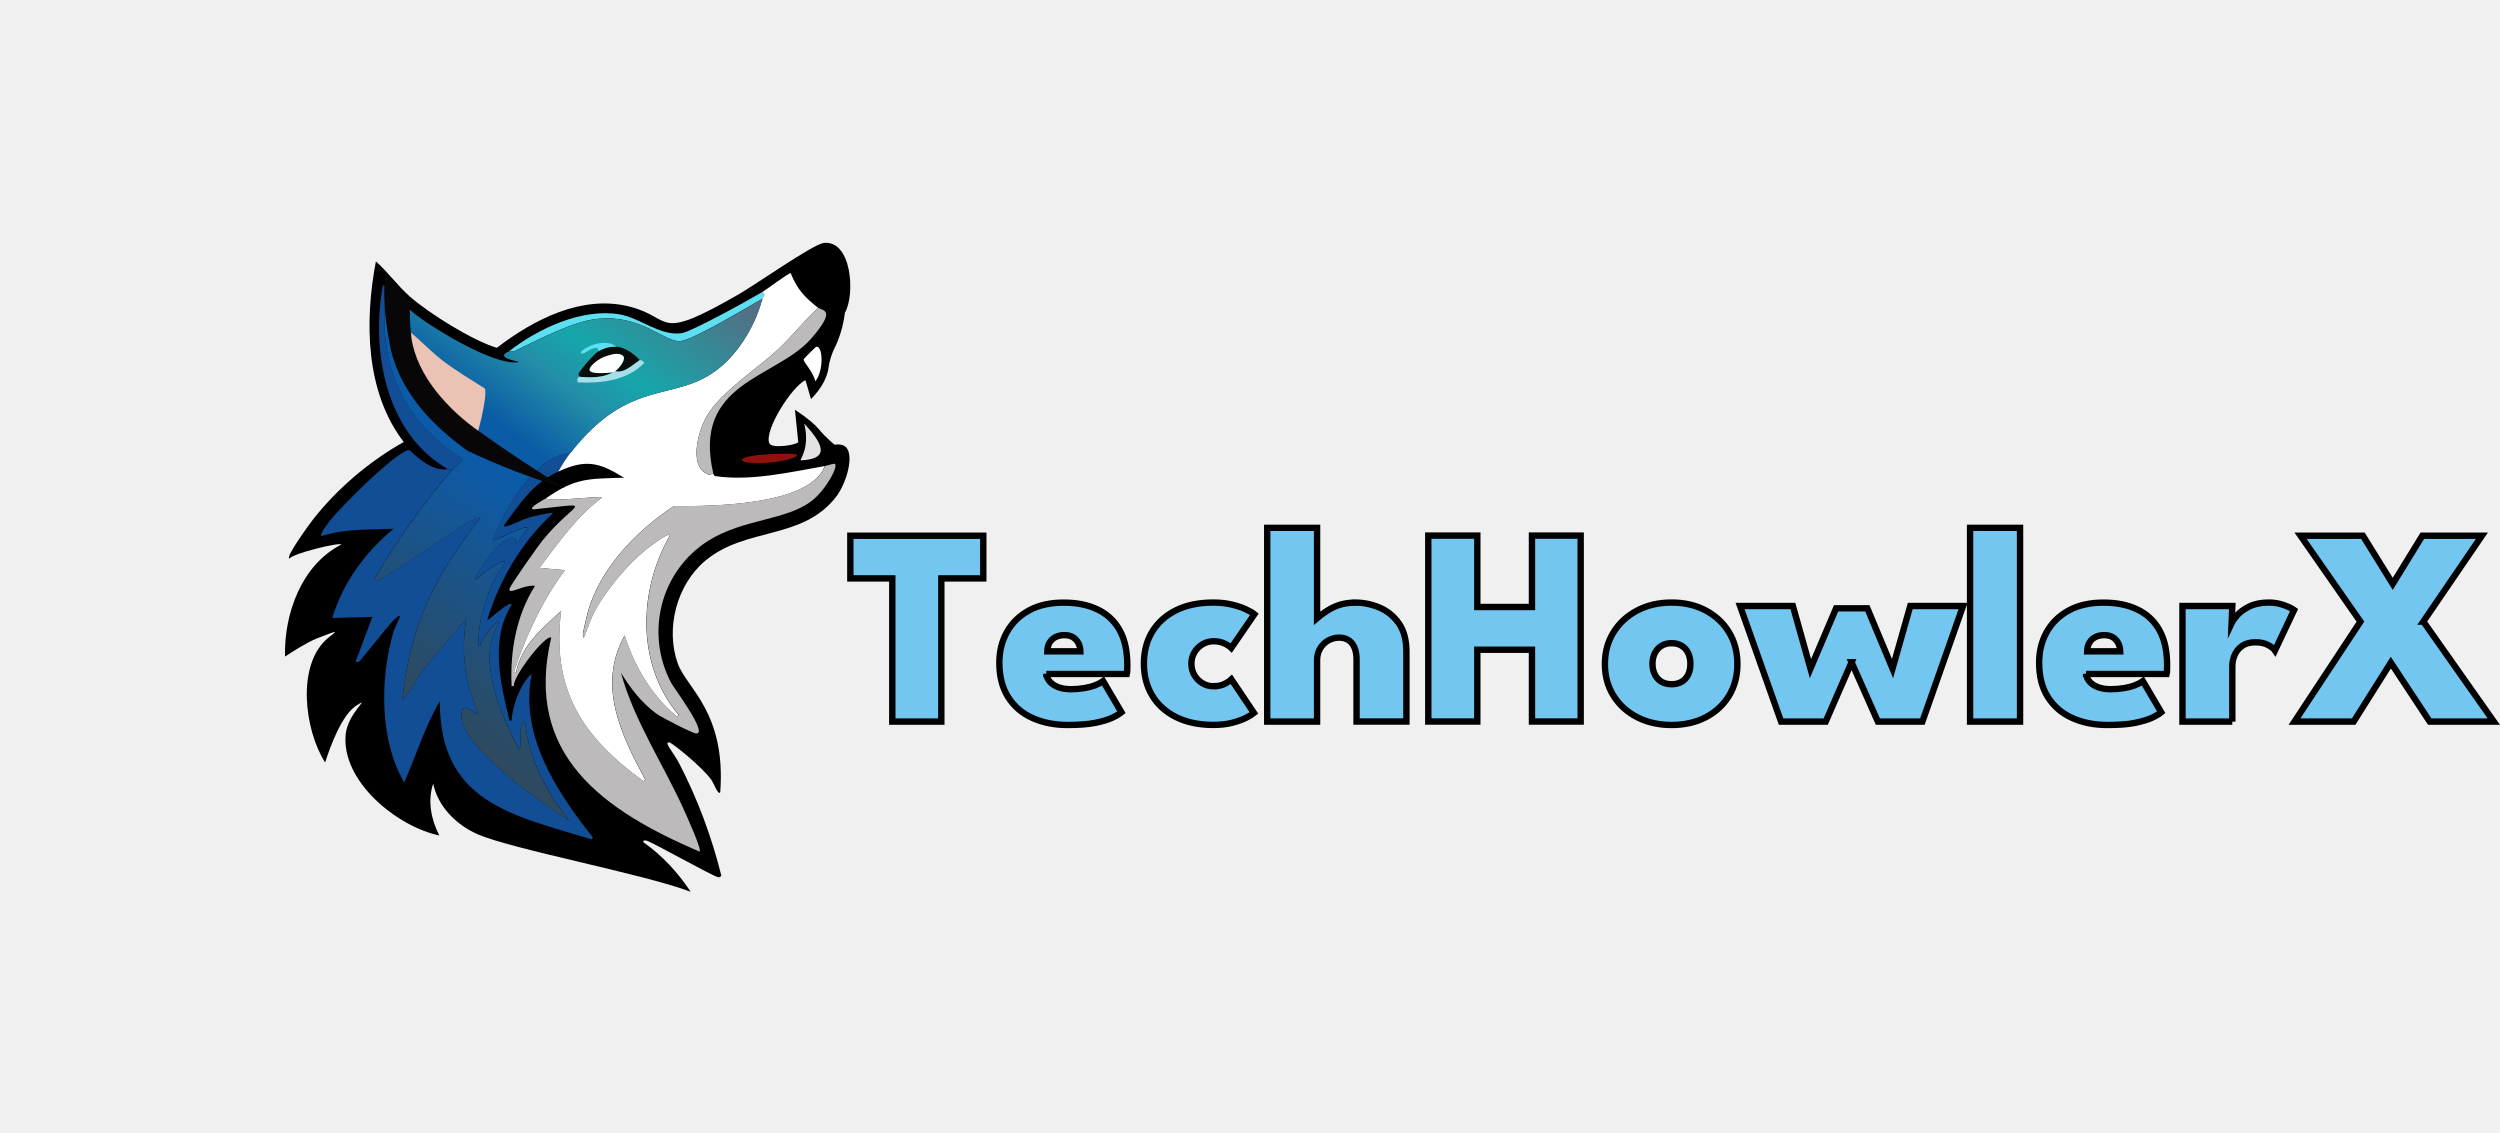
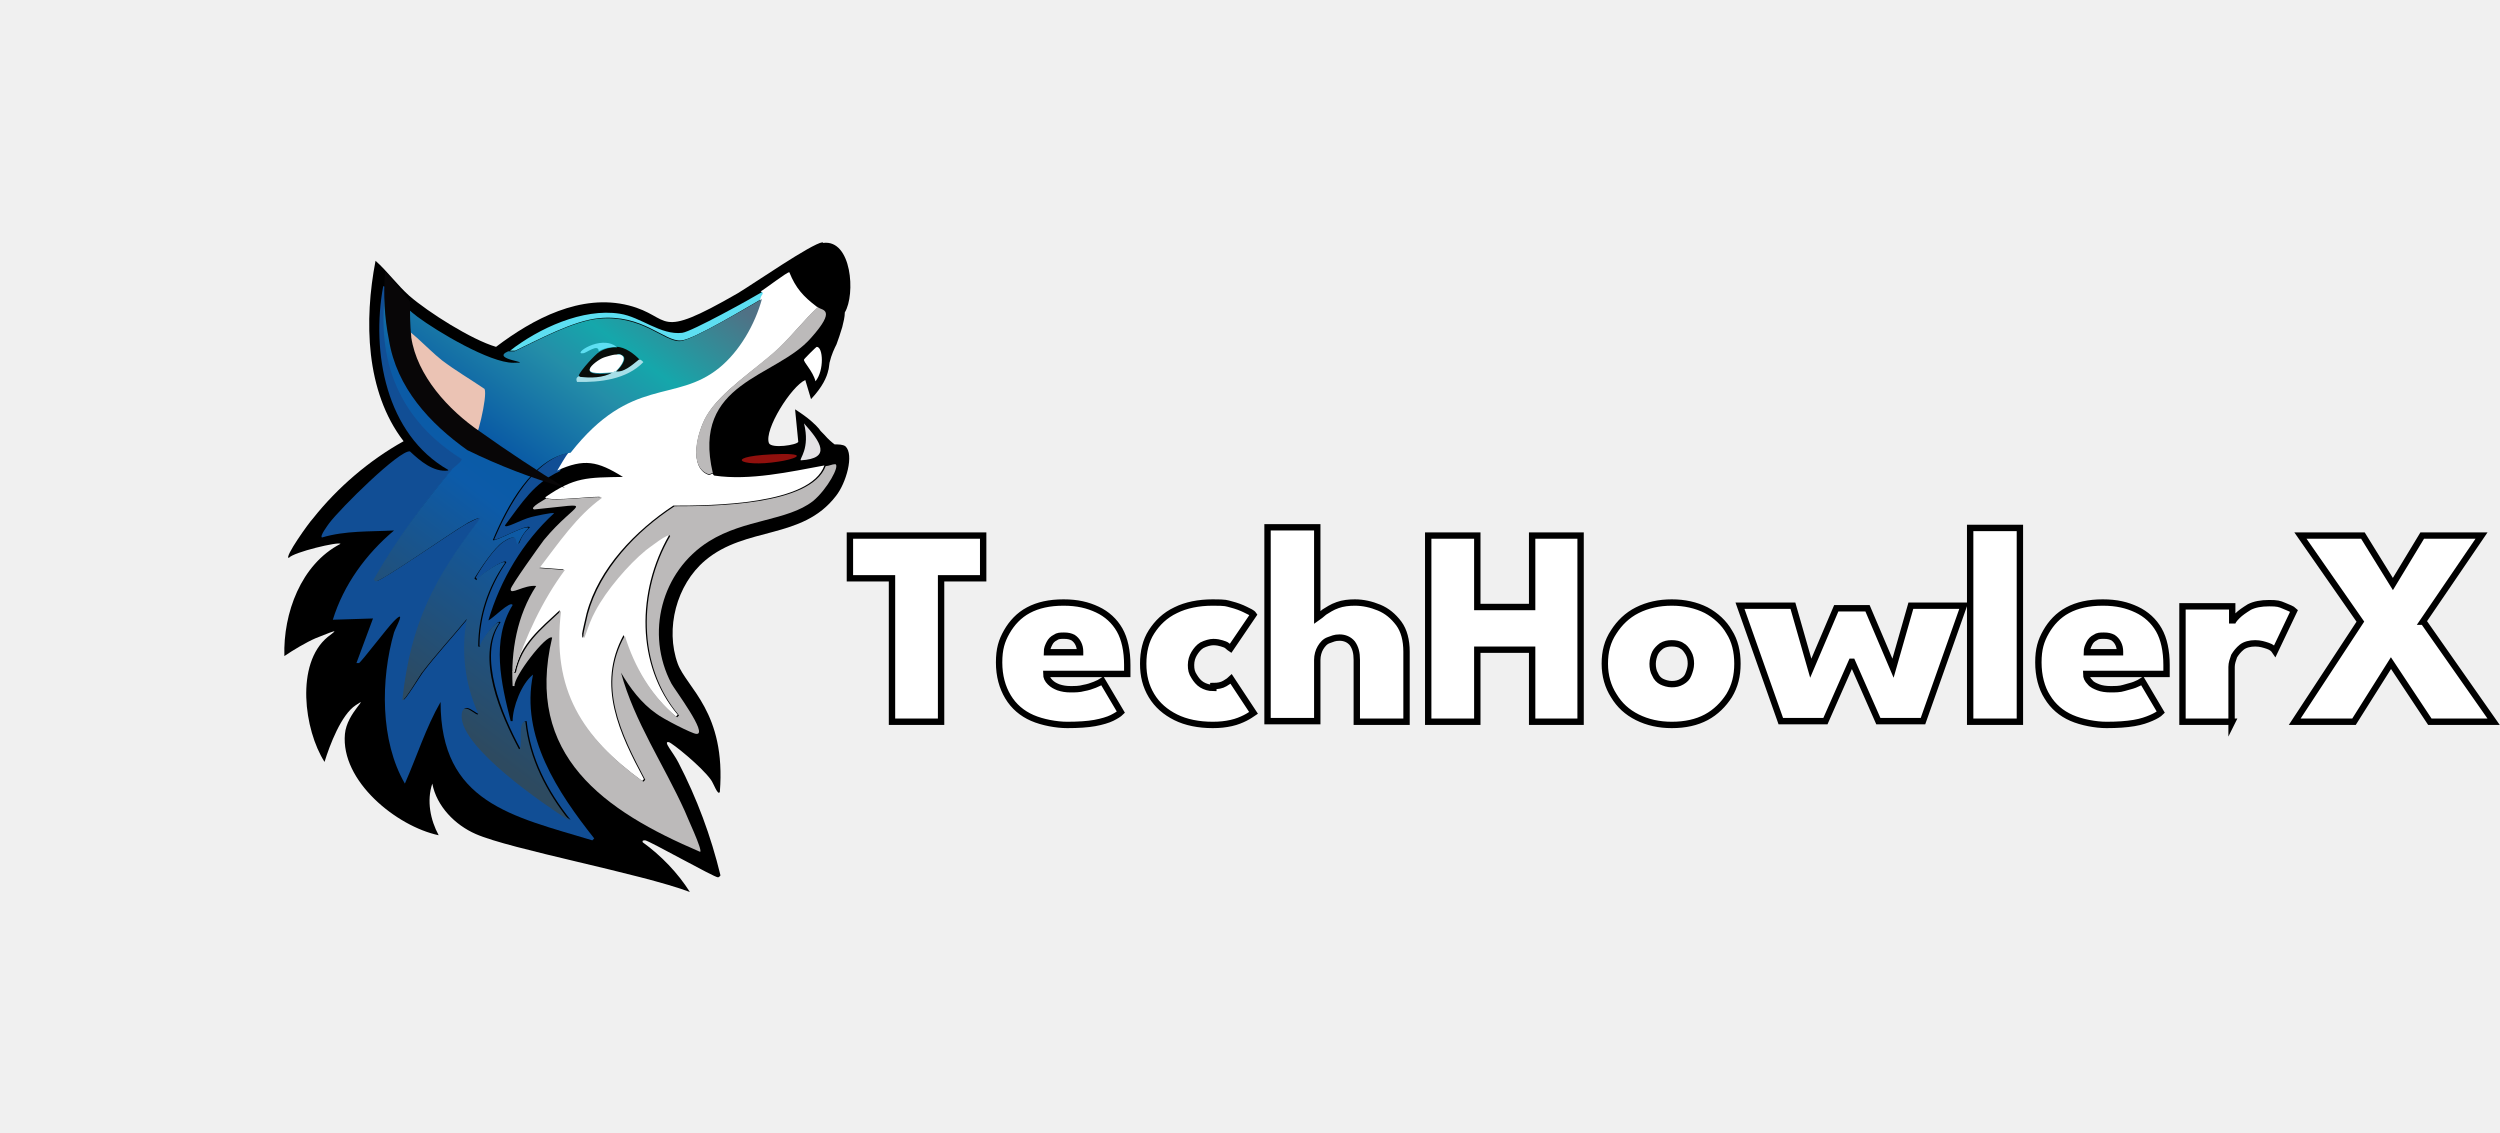
- <svg xmlns="http://www.w3.org/2000/svg" id="Calque_1" viewBox="0 0 392.08 177.61">
+ <svg xmlns="http://www.w3.org/2000/svg" version="1.1" viewBox="0 0 392.1 177.6">
  <defs>
    <style>
      .cls-1 {
        fill: #90100d;
      }

      .cls-2 {
        fill: #090e0a;
      }

      .cls-3 {
        fill: #a7dfe8;
      }

      .cls-4 {
        fill: #5ddff2;
      }

      .cls-5 {
-         fill: #72c6ef;
+         fill: #ebc3b4;
+       }
+ 
+       .cls-6 {
        stroke: #000;
        stroke-miterlimit: 10;
      }

-       .cls-6 {
-         fill: #ebc3b4;
-       }
- 
-       .cls-7 {
+       .cls-6, .cls-7 {
        fill: #fff;
      }

      .cls-8 {
-         fill: #114e95;
+         fill: url(#Dégradé_sans_nom);
      }

      .cls-9 {
-         fill: url(#Dégradé_sans_nom_34);
+         fill: #114e95;
      }

      .cls-10 {
        fill: #bcbaba;
      }

      .cls-11 {
        fill: #080607;
      }

      .cls-12 {
        fill: #e4e2e5;
      }
    </style>
-     <linearGradient id="Dégradé_sans_nom_34" data-name="Dégradé sans nom 34" x1="108.31" y1="42.39" x2="60.66" y2="106.07" gradientUnits="userSpaceOnUse">
+     <linearGradient id="Dégradé_sans_nom" data-name="Dégradé sans nom" x1="108.3" y1="137.6" x2="60.7" y2="73.9" gradientTransform="translate(0 180) scale(1 -1)" gradientUnits="userSpaceOnUse">
      <stop offset="0" stop-color="#507185" />
-       <stop offset=".24" stop-color="#15a7ab" />
-       <stop offset=".33" stop-color="#248ea8" />
-       <stop offset=".47" stop-color="#0a5ba5" />
-       <stop offset=".55" stop-color="#0c5ba9" />
+       <stop offset=".2" stop-color="#15a7ab" />
+       <stop offset=".3" stop-color="#248ea8" />
+       <stop offset=".5" stop-color="#0a5ba5" />
+       <stop offset=".6" stop-color="#0c5ba9" />
      <stop offset="1" stop-color="#2d4a60" />
    </linearGradient>
  </defs>
-   <g id="Objet_génératif">
-     <g>
-       <path d="M129.1,38.11c4.5-.6,5.05,8.12,3.41,10.93-.08.69-.22,1.47-.43,2.31-.27,1.03-.6,1.93-.92,2.68-.34.63-.8,1.61-1.09,2.88-.13.58-.15.98-.2,1.19-.24,1.03-.85,2.64-2.68,4.49l-.87-2.97c-2.18,1.05-6.47,7.85-5.68,9.88.36.94,4.36.27,4.55-.17l-.52-5.07c2.16,1.42,3.21,2.4,3.76,3.06.09.11.39.47.83.93.65.67,1.23,1.17,1.62,1.49.58-.08,1.27-.07,1.74.34,1.43,1.27.11,5.76-1.48,7.82-5.3,6.87-14.13,4.68-20.54,10.05-4.49,3.76-6.28,10.69-4.28,16.17,1.39,3.81,7.56,7.62,6.64,20.1-.27.67-1.03-1.41-1.4-1.92-1.51-2.09-6.12-5.78-6.56-5.86-1.01-.19.65,1.62,1.49,3.23,2.91,5.61,5.11,11.51,6.64,17.66-.14.15-.2.26-.44.26-.64,0-10.73-5.72-11.36-5.77-.29-.02-.49-.05-.44.26,2.95,2.06,5.46,4.79,7.43,7.78-7.66-2.89-28.22-6.68-33.56-9.09-3.23-1.45-6.1-4.32-6.82-7.87-.92,2.68-.31,5.67.96,8.13-6.63-1.39-15.44-8.52-14.68-15.91.34-3.3,4.13-6.05,1.66-4.46-2.29,1.48-4.06,6.35-4.89,8.92-3.24-5.04-4.58-15.44.52-19.58,1.07-.87,2.26-1.5-1.92.17-1.4.56-3.57,1.93-4.89,2.8-.17-6.69,2.57-14.37,8.83-17.57-.23-.39-7.43,1.34-8.13,2.19-.76-.09,3.25-5.56,3.76-6.21,3.82-4.83,8.8-9.06,14.16-12.06-6.03-7.84-6.15-18.96-4.37-28.32,1.92,1.69,3.4,3.82,5.33,5.51,3.01,2.63,9.75,6.87,13.64,8.04,5.77-4.43,13.34-8.36,20.8-6.47,7.03,1.78,3.88,5.69,17.13-1.92,2.53-1.45,11.61-7.82,13.29-8.04Z" />
-       <g>
-         <path class="cls-8" d="M70.27,73.6c.22-.04.47.02.7,0-4.57,5.39-8.73,11.06-12.24,17.22l.26.26c.83.07,12.19-7.89,13.99-8.92.2-.12,2.24-1.23,2.36-.96-7.24,9.43-10.91,16.4-12.24,28.49.13.36,2.71-3.84,2.97-4.2,2.18-2.93,4.77-5.65,7.08-8.48-.9,4.97-.27,10.19,1.84,14.77-.07.9-2.67-2.52-2.62.52.08,4.99,12.76,13.73,16.87,16.35-3.56-4.46-6.33-9.69-6.91-15.47-1.26-.13-.27,4.25-.96,4.28-2.79-5.23-6.81-14.58-3.06-19.84-.36-.65-3.18,3.05-2.97,3.67h-.35c.05-4.7,1.55-9.26,4.2-13.11,0-.79-4.13,2.03-4.46,2.71l-.26-.26c.95-1.58,3.01-4.76,4.46-5.68,2.71-1.73,1.78.58,2.27.35.14-.06.33-1.28,1.66-2.53-.4-.59-5.39,2.28-5.59,1.92,2.15-5.14,6.27-12.91,12.24-13.72-.7.89-1.36,1.98-1.92,2.97-4.09,1.89-5.94,4.92-8.57,8.48.05.62,2.52-.86,4.11-1.31.45-.13,3.42-.83,3.58-.61-4.89,4.5-8.38,10.43-10.31,16.78.57-.24,3.53-3.18,3.85-2.45-3.44,5.51-1.76,12.31-.35,18.18h.35c.06-2.2,1.41-5.93,3.15-7.34-1.97,9.66,3.92,18.52,9.61,25.7l-.26.26c-12.6-3.82-23.83-5.87-23.77-21.68-2.35,4.02-3.71,8.52-5.59,12.76-3.92-6.74-3.8-16.36-1.66-23.69.28-.94,2.04-3.76,0-1.75-1.13,1.12-5.13,6.36-5.51,6.56-.08.04-.37.03-.44-.09l2.62-6.99-6.29.17c1.67-5.54,5.18-10.32,9.61-13.99-3.77.16-7.63-.04-11.28,1.14-.41-.19.94-1.92,1.14-2.19,1.77-2.37,11.13-11.63,12.67-11.28,1.59,1.54,3.74,3.35,6.03,2.97Z" />
-         <path class="cls-8" d="M60.66,45.28c-1.6,11.37,2.19,20.55,11.89,26.66.11.32-1.35,1.4-1.57,1.66-.23.02-.48-.04-.7,0-9.82-5.61-12.11-18.52-10.23-28.84.26-.12.58.5.61.52Z" />
-         <path class="cls-4" d="M119.57,45.8c.66.36.12.59,0,1.05-2.35,1.31-10.83,6.47-12.85,6.64-2.56.22-6.01-4.15-12.94-3.5-3.98.38-9.49,3.38-13.11,5.07-.15.07-.62-.07-.79,0,4.52-3.54,11.38-6.73,17.22-5.77,3.29.54,6.37,3.44,9.79,2.97,1.52-.21,10.72-5.3,12.67-6.47Z" />
+   <g>
+     <g id="Calque_1">
+       <g id="Objet_génératif">
        <g>
-           <path class="cls-7" d="M128.31,48.25c-2.19,2.05-4.02,4.41-6.21,6.47-3.29,3.09-9.07,6.74-11.28,10.58-1.36,2.37-2.95,8.11.44,9.18.21.07.28-.24.61-.17.02,0,.12.33.26.35,5.54.85,11.84-.62,17.22-1.57-2.25,6.18-17.69,6.33-23.69,6.29-5.91,3.9-11.67,9.84-13.55,16.87-.11.42-.7,2.99-.7,3.15.04,1.89.56-1.14,1.92-3.67,1.72-3.2,5.12-7.25,7.95-9.53.25-.2,3.79-2.96,3.76-2.19-4.99,8.69-5.23,20.29,1.4,28.14l-.26.26c-3.97-3.28-6.68-7.87-8.22-12.76-4.35,7.89-.59,15.47,3.23,22.64l-.26.26c-9.63-6.99-14.48-14.37-12.94-26.75-3.09,2.93-6.17,5.29-7.08,9.7h-.35c1.8-5.54,4.5-11.41,8.04-16.08l-4.02-.35c2.96-3.89,5.82-8.07,9.79-11.01.18-.43-8.12.76-8.74.09,4.61-3.22,6.59-3.06,12.24-3.23-3.96-2.46-6.08-2.92-10.31-.96.56-.99,1.22-2.08,1.92-2.97,9.49-12.08,16.4-7.66,23.34-13.29,3.22-2.61,5.68-6.86,6.73-10.84.12-.46.66-.68,0-1.05.58-.35,4.21-3.07,4.46-2.97,1.01,2.55,2.2,3.78,4.28,5.42Z" />
-           <path class="cls-10" d="M85.66,78.14c.62.67,8.92-.52,8.74-.09-3.97,2.95-6.83,7.13-9.79,11.01l4.02.35c-3.54,4.67-6.24,10.54-8.04,16.08h.35c.91-4.41,3.99-6.77,7.08-9.7-1.54,12.38,3.31,19.75,12.94,26.75l.26-.26c-3.83-7.17-7.59-14.75-3.23-22.64,1.53,4.89,4.24,9.48,8.22,12.76l.26-.26c-6.63-7.85-6.39-19.45-1.4-28.14.03-.77-3.51,1.99-3.76,2.19-2.83,2.28-6.24,6.33-7.95,9.53-1.36,2.54-1.89,5.56-1.92,3.67,0-.16.59-2.73.7-3.15,1.88-7.03,7.64-12.97,13.55-16.87,6,.03,21.44-.12,23.69-6.29.5-.09.98-.3,1.49-.35.79.16-1.29,4.03-3.5,5.77-3.98,3.14-10.74,2.83-16.26,6.29-7.51,4.72-9.98,14.46-5.86,22.29.43.82,5.88,8.05,3.93,7.95-.57-.03-5.31-2.43-6.29-3.15-2.26-1.64-4.08-4.02-5.51-6.38,2.13,7.71,6.71,14.42,9.96,21.68.25.56,2.87,6.3,2.36,6.38-15.01-6.44-27.61-15.12-23.25-33.56-.89-.57-6.1,6.19-5.86,7.6h-.35c-.27-5.46.73-11.09,3.67-15.73-1.89-.19-4.08,1.47-4.02.52.03-.46,4.59-6.9,5.24-7.69,5.16-6.31,8.74-5.84-1.49-4.81-.98-.18,1.88-1.66,2.01-1.75Z" />
-           <path class="cls-10" d="M128.31,48.25c.64.51,2.99.16-1.05,4.81-5.51,6.34-18.79,6.79-15.38,21.24-.33-.07-.4.24-.61.17-3.39-1.07-1.8-6.81-.44-9.18,2.21-3.83,7.99-7.48,11.28-10.58,2.19-2.06,4.02-4.42,6.21-6.47Z" />
-           <path class="cls-12" d="M126.13,66.43c2.63,2.88,4.4,5.54-.52,5.77-.26-.15,1.47-1.82.52-5.77Z" />
-           <path class="cls-7" d="M128.05,54.37c1.02-.07,1.16,3.74-.17,5.42-.45-1.64-1.9-3.02-1.84-3.41.02-.14,1.87-2,2.01-2.01Z" />
-           <path class="cls-1" d="M122.81,71.15c4.25-.09,1.45.88-.7,1.22-6.22,1-9.29-1.02.7-1.22Z" />
-         </g>
-         <g>
-           <path class="cls-9" d="M79.89,55.07c.17-.07.63.07.79,0,3.62-1.69,9.13-4.69,13.11-5.07,6.93-.66,10.37,3.71,12.94,3.5,2.02-.17,10.5-5.33,12.85-6.64-1.05,3.98-3.51,8.23-6.73,10.84-6.94,5.62-13.85,1.2-23.34,13.29-5.97.81-10.08,8.59-12.24,13.72.2.36,5.2-2.51,5.59-1.92-1.33,1.26-1.52,2.47-1.66,2.53-.49.23.44-2.08-2.27-.35-1.44.92-3.51,4.1-4.46,5.68l.26.26c.33-.68,4.46-3.5,4.46-2.71-2.65,3.85-4.15,8.41-4.2,13.11h.35c-.2-.62,2.61-4.32,2.97-3.67-3.75,5.26.27,14.61,3.06,19.84.69-.03-.3-4.42.96-4.28.58,5.79,3.35,11.01,6.91,15.47-4.11-2.61-16.79-11.35-16.87-16.35-.05-3.04,2.55.38,2.62-.52-2.11-4.58-2.73-9.8-1.84-14.77-2.31,2.83-4.9,5.55-7.08,8.48-.27.36-2.84,4.56-2.97,4.2,1.33-12.09,5-19.07,12.24-28.49-.12-.27-2.16.85-2.36.96-1.79,1.03-13.16,8.99-13.99,8.92l-.26-.26c3.51-6.16,7.67-11.82,12.24-17.22.22-.26,1.68-1.34,1.57-1.66-9.7-6.11-13.48-15.29-11.89-26.66.9.65,2.87,2.8,4.98,4.37,3.13,2.32,11.26,7.17,15.03,7.17,2.81,0-3.85-.48-.79-1.75Z" />
+           <path d="M129.1,38.1c4.5-.6,5.1,8.1,3.4,10.9,0,.7-.2,1.5-.4,2.3-.3,1-.6,1.9-.9,2.7-.3.6-.8,1.6-1.1,2.9-.1.6-.1,1-.2,1.2-.2,1-.9,2.6-2.7,4.5l-.9-3c-2.2,1-6.5,7.8-5.7,9.9.4.9,4.4.3,4.6-.2l-.5-5.1c2.2,1.4,3.2,2.4,3.8,3.1,0,.1.4.5.8.9.6.7,1.2,1.2,1.6,1.5.6,0,1.3,0,1.7.3,1.4,1.3.1,5.8-1.5,7.8-5.3,6.9-14.1,4.7-20.5,10.1-4.5,3.8-6.3,10.7-4.3,16.2,1.4,3.8,7.6,7.6,6.6,20.1-.3.7-1-1.4-1.4-1.9-1.5-2.1-6.1-5.8-6.6-5.9-1-.2.7,1.6,1.5,3.2,2.9,5.6,5.1,11.5,6.6,17.7-.1.1-.2.3-.4.3-.6,0-10.7-5.7-11.4-5.8-.3,0-.5,0-.4.3,2.9,2.1,5.5,4.8,7.4,7.8-7.7-2.9-28.2-6.7-33.6-9.1-3.2-1.4-6.1-4.3-6.8-7.9-.9,2.7-.3,5.7,1,8.1-6.6-1.4-15.4-8.5-14.7-15.9.3-3.3,4.1-6.1,1.7-4.5-2.3,1.5-4.1,6.3-4.9,8.9-3.2-5-4.6-15.4.5-19.6,1.1-.9,2.3-1.5-1.9.2-1.4.6-3.6,1.9-4.9,2.8-.2-6.7,2.6-14.4,8.8-17.6-.2-.4-7.4,1.3-8.1,2.2-.8,0,3.2-5.6,3.8-6.2,3.8-4.8,8.8-9.1,14.2-12.1-6-7.8-6.2-19-4.4-28.3,1.9,1.7,3.4,3.8,5.3,5.5,3,2.6,9.8,6.9,13.6,8,5.8-4.4,13.3-8.4,20.8-6.5,7,1.8,3.9,5.7,17.1-1.9,2.5-1.5,11.6-7.8,13.3-8h0Z" />
          <g>
-             <path class="cls-6" d="M62.67,51.4c.89-.63,4.19,3.19,6.64,5.07,2.13,1.63,4.47,3.02,6.73,4.46.48,1.23-1.34,8.42-1.75,8.3-5.13-3.45-10.8-9.77-11.54-16.08-.07-.58-.29-1.18-.09-1.75Z" />
-             <path class="cls-2" d="M96.67,54.37c1.35.1,2.79,1.13,3.67,2.1-1.07.72-2.52,2.14-3.85,1.75.64-.47,1.84-1.97,1.14-2.45-1.64-1.1-.79,1.34-1.57,1.57-.84.24-.95-1.08-1.57-1.05-.34.02-5.28,2.89,1.66,2.1-1.56.87-3.5.88-5.24.7.03-.15-.26-.23-.17-.44.27-.69,2.46-3.19,3.15-3.58.83-.48,1.85-.77,2.8-.7Z" />
-             <path class="cls-3" d="M90.9,59.09c1.74.18,3.69.17,5.24-.7.09-.05.28-.12.35-.17,1.33.39,2.78-1.03,3.85-1.75.03.03.29-.11.7.44-2.59,2.74-6.76,3.25-10.4,3.06-.35-.73.25-.83.26-.87Z" />
-             <path class="cls-4" d="M96.67,54.37c-.94-.07-1.97.22-2.8.7-.05-1.33-2.03.29-2.36.35-1.89.34,2.69-2.97,5.16-1.05Z" />
-             <path class="cls-7" d="M96.5,58.21c-.07.05-.26.13-.35.17-.6.07-3.44.4-3.67-.32-.16-.52,1.05-1.5,1.93-1.94.43-.21.86-.33,1.22-.44.67-.19.96-.19,1.16-.18.38.03.62.1.84.25.71.47-.5,1.97-1.14,2.45Z" />
+             <path class="cls-9" d="M70.3,73.6c.2,0,.5,0,.7,0-4.6,5.4-8.7,11.1-12.2,17.2l.3.3c.8,0,12.2-7.9,14-8.9.2-.1,2.2-1.2,2.4-1-7.2,9.4-10.9,16.4-12.2,28.5.1.4,2.7-3.8,3-4.2,2.2-2.9,4.8-5.7,7.1-8.5-.9,5-.3,10.2,1.8,14.8,0,.9-2.7-2.5-2.6.5,0,5,12.8,13.7,16.9,16.3-3.6-4.5-6.3-9.7-6.9-15.5-1.3-.1-.3,4.2-1,4.3-2.8-5.2-6.8-14.6-3.1-19.8-.4-.7-3.2,3.1-3,3.7h-.3c0-4.7,1.6-9.3,4.2-13.1,0-.8-4.1,2-4.5,2.7l-.3-.3c.9-1.6,3-4.8,4.5-5.7,2.7-1.7,1.8.6,2.3.3.1,0,.3-1.3,1.7-2.5-.4-.6-5.4,2.3-5.6,1.9,2.2-5.1,6.3-12.9,12.2-13.7-.7.9-1.4,2-1.9,3-4.1,1.9-5.9,4.9-8.6,8.5,0,.6,2.5-.9,4.1-1.3.4-.1,3.4-.8,3.6-.6-4.9,4.5-8.4,10.4-10.3,16.8.6-.2,3.5-3.2,3.8-2.4-3.4,5.5-1.8,12.3-.3,18.2h.3c0-2.2,1.4-5.9,3.2-7.3-2,9.7,3.9,18.5,9.6,25.7l-.3.3c-12.6-3.8-23.8-5.9-23.8-21.7-2.3,4-3.7,8.5-5.6,12.8-3.9-6.7-3.8-16.4-1.7-23.7.3-.9,2-3.8,0-1.8-1.1,1.1-5.1,6.4-5.5,6.6,0,0-.4,0-.4,0l2.6-7-6.3.2c1.7-5.5,5.2-10.3,9.6-14-3.8.2-7.6,0-11.3,1.1-.4-.2.9-1.9,1.1-2.2,1.8-2.4,11.1-11.6,12.7-11.3,1.6,1.5,3.7,3.3,6,3h0Z" />
+             <path class="cls-9" d="M60.7,45.3c-1.6,11.4,2.2,20.6,11.9,26.7.1.3-1.3,1.4-1.6,1.7-.2,0-.5,0-.7,0-9.8-5.6-12.1-18.5-10.2-28.8.3-.1.6.5.6.5Z" />
+             <path class="cls-4" d="M119.6,45.8c.7.4.1.6,0,1-2.3,1.3-10.8,6.5-12.8,6.6-2.6.2-6-4.2-12.9-3.5-4,.4-9.5,3.4-13.1,5.1-.2,0-.6,0-.8,0,4.5-3.5,11.4-6.7,17.2-5.8,3.3.5,6.4,3.4,9.8,3,1.5-.2,10.7-5.3,12.7-6.5h0Z" />
+             <g>
+               <path class="cls-7" d="M128.3,48.2c-2.2,2-4,4.4-6.2,6.5-3.3,3.1-9.1,6.7-11.3,10.6-1.4,2.4-2.9,8.1.4,9.2.2,0,.3-.2.6-.2,0,0,.1.3.3.3,5.5.8,11.8-.6,17.2-1.6-2.2,6.2-17.7,6.3-23.7,6.3-5.9,3.9-11.7,9.8-13.6,16.9-.1.4-.7,3-.7,3.2,0,1.9.6-1.1,1.9-3.7,1.7-3.2,5.1-7.2,7.9-9.5.2-.2,3.8-3,3.8-2.2-5,8.7-5.2,20.3,1.4,28.1l-.3.3c-4-3.3-6.7-7.9-8.2-12.8-4.3,7.9-.6,15.5,3.2,22.6l-.3.3c-9.6-7-14.5-14.4-12.9-26.8-3.1,2.9-6.2,5.3-7.1,9.7h-.3c1.8-5.5,4.5-11.4,8-16.1l-4-.3c3-3.9,5.8-8.1,9.8-11,.2-.4-8.1.8-8.7,0,4.6-3.2,6.6-3.1,12.2-3.2-4-2.5-6.1-2.9-10.3-1,.6-1,1.2-2.1,1.9-3,9.5-12.1,16.4-7.7,23.3-13.3,3.2-2.6,5.7-6.9,6.7-10.8.1-.5.7-.7,0-1,.6-.3,4.2-3.1,4.5-3,1,2.5,2.2,3.8,4.3,5.4h0Z" />
+               <path class="cls-10" d="M85.7,78.1c.6.7,8.9-.5,8.7,0-4,2.9-6.8,7.1-9.8,11l4,.3c-3.5,4.7-6.2,10.5-8,16.1h.3c.9-4.4,4-6.8,7.1-9.7-1.5,12.4,3.3,19.8,12.9,26.8l.3-.3c-3.8-7.2-7.6-14.8-3.2-22.6,1.5,4.9,4.2,9.5,8.2,12.8l.3-.3c-6.6-7.8-6.4-19.5-1.4-28.1,0-.8-3.5,2-3.8,2.2-2.8,2.3-6.2,6.3-7.9,9.5-1.4,2.5-1.9,5.6-1.9,3.7,0-.2.6-2.7.7-3.2,1.9-7,7.6-13,13.6-16.9,6,0,21.4-.1,23.7-6.3.5,0,1-.3,1.5-.3.8.2-1.3,4-3.5,5.8-4,3.1-10.7,2.8-16.3,6.3-7.5,4.7-10,14.5-5.9,22.3.4.8,5.9,8.1,3.9,7.9-.6,0-5.3-2.4-6.3-3.2-2.3-1.6-4.1-4-5.5-6.4,2.1,7.7,6.7,14.4,10,21.7.2.6,2.9,6.3,2.4,6.4-15-6.4-27.6-15.1-23.2-33.6-.9-.6-6.1,6.2-5.9,7.6h-.3c-.3-5.5.7-11.1,3.7-15.7-1.9-.2-4.1,1.5-4,.5,0-.5,4.6-6.9,5.2-7.7,5.2-6.3,8.7-5.8-1.5-4.8-1-.2,1.9-1.7,2-1.8h0Z" />
+               <path class="cls-10" d="M128.3,48.2c.6.5,3,.2-1.1,4.8-5.5,6.3-18.8,6.8-15.4,21.2-.3,0-.4.2-.6.2-3.4-1.1-1.8-6.8-.4-9.2,2.2-3.8,8-7.5,11.3-10.6,2.2-2.1,4-4.4,6.2-6.5h0Z" />
+               <path class="cls-12" d="M126.1,66.4c2.6,2.9,4.4,5.5-.5,5.8-.3-.2,1.5-1.8.5-5.8Z" />
+               <path class="cls-7" d="M128.1,54.4c1,0,1.2,3.7-.2,5.4-.4-1.6-1.9-3-1.8-3.4,0-.1,1.9-2,2-2Z" />
+               <path class="cls-1" d="M122.8,71.2c4.2,0,1.4.9-.7,1.2-6.2,1-9.3-1,.7-1.2Z" />
+             </g>
+             <g>
+               <path class="cls-8" d="M79.9,55.1c.2,0,.6,0,.8,0,3.6-1.7,9.1-4.7,13.1-5.1,6.9-.7,10.4,3.7,12.9,3.5,2-.2,10.5-5.3,12.8-6.6-1.1,4-3.5,8.2-6.7,10.8-6.9,5.6-13.8,1.2-23.3,13.3-6,.8-10.1,8.6-12.2,13.7.2.4,5.2-2.5,5.6-1.9-1.3,1.3-1.5,2.5-1.7,2.5-.5.2.4-2.1-2.3-.3-1.4.9-3.5,4.1-4.5,5.7l.3.3c.3-.7,4.5-3.5,4.5-2.7-2.7,3.8-4.2,8.4-4.2,13.1h.3c-.2-.6,2.6-4.3,3-3.7-3.8,5.3.3,14.6,3.1,19.8.7,0-.3-4.4,1-4.3.6,5.8,3.3,11,6.9,15.5-4.1-2.6-16.8-11.3-16.9-16.3,0-3,2.6.4,2.6-.5-2.1-4.6-2.7-9.8-1.8-14.8-2.3,2.8-4.9,5.6-7.1,8.5-.3.4-2.8,4.6-3,4.2,1.3-12.1,5-19.1,12.2-28.5-.1-.3-2.2.8-2.4,1-1.8,1-13.2,9-14,8.9l-.3-.3c3.5-6.2,7.7-11.8,12.2-17.2.2-.3,1.7-1.3,1.6-1.7-9.7-6.1-13.5-15.3-11.9-26.7.9.7,2.9,2.8,5,4.4,3.1,2.3,11.3,7.2,15,7.2s-3.8-.5-.8-1.8h0Z" />
+               <g>
+                 <path class="cls-5" d="M62.7,51.4c.9-.6,4.2,3.2,6.6,5.1,2.1,1.6,4.5,3,6.7,4.5.5,1.2-1.3,8.4-1.8,8.3-5.1-3.4-10.8-9.8-11.5-16.1,0-.6-.3-1.2,0-1.8h0Z" />
+                 <path class="cls-2" d="M96.7,54.4c1.3,0,2.8,1.1,3.7,2.1-1.1.7-2.5,2.1-3.8,1.8.6-.5,1.8-2,1.1-2.5-1.6-1.1-.8,1.3-1.6,1.6-.8.2-.9-1.1-1.6-1-.3,0-5.3,2.9,1.7,2.1-1.6.9-3.5.9-5.2.7,0-.2-.3-.2-.2-.4.3-.7,2.5-3.2,3.2-3.6.8-.5,1.8-.8,2.8-.7h0Z" />
+                 <path class="cls-3" d="M90.9,59.1c1.7.2,3.7.2,5.2-.7,0,0,.3-.1.3-.2,1.3.4,2.8-1,3.8-1.8,0,0,.3-.1.7.4-2.6,2.7-6.8,3.2-10.4,3.1-.3-.7.2-.8.3-.9h0Z" />
+                 <path class="cls-4" d="M96.7,54.4c-.9,0-2,.2-2.8.7,0-1.3-2,.3-2.4.3-1.9.3,2.7-3,5.2-1Z" />
+                 <path class="cls-7" d="M96.5,58.2c0,0-.3.1-.3.2-.6,0-3.4.4-3.7-.3-.2-.5,1.1-1.5,1.9-1.9.4-.2.9-.3,1.2-.4.7-.2,1-.2,1.2-.2.4,0,.6,0,.8.2.7.5-.5,2-1.1,2.5h0Z" />
+               </g>
+             </g>
          </g>
        </g>
+         <path class="cls-11" d="M64.5,52.9c.9,6,5.8,11.4,10.8,14.8,4.2,3,8.9,6.1,13.3,8.8-5.2-1.5-10.4-3.5-15.3-5.9-5.9-4.2-11.1-9.8-12.3-17.3-.7-3.5-.9-7.1-.6-10.6,0-.4.1,0,.6.5,1.1,1.3,3.3,4.1,3.3,4.1,0,1.8,0,3.7.2,5.5h0Z" />
      </g>
+       <path class="cls-6" d="M139.9,90.7h-6.6v-6.7h20.9v6.7h-6.6v22.5h-7.7v-22.5ZM164.1,105.7c0,.5.2.9.6,1.3s.8.6,1.3.8c.6.2,1.2.3,1.9.3s1.4,0,2.1-.2c.6-.1,1.2-.3,1.7-.5.5-.2.9-.4,1.2-.6l2.9,4.9c-.3.3-.8.6-1.4.9s-1.6.6-2.7.8c-1.1.2-2.6.3-4.3.3s-3.9-.4-5.5-1.1-2.9-1.8-3.8-3.3-1.4-3.3-1.4-5.4.4-3.4,1.2-4.8,1.9-2.6,3.4-3.4,3.3-1.2,5.5-1.2,3.8.4,5.3,1.1,2.7,1.8,3.5,3.2c.8,1.4,1.2,3.3,1.2,5.5s0,.3,0,.7c0,.3,0,.6,0,.7h-12.6ZM169.4,102.2c0-.5-.1-.9-.3-1.3-.2-.4-.5-.7-.8-.9-.4-.2-.8-.3-1.4-.3s-1,0-1.4.3c-.4.2-.7.5-.9.9-.2.4-.4.8-.4,1.4h5.2ZM190.3,107.6c.7,0,1.3-.1,1.8-.4s.8-.5,1-.7l3.5,5.3c-.3.2-.7.5-1.3.8-.6.3-1.3.6-2.2.8s-1.8.3-2.9.3c-2.2,0-4.2-.4-5.8-1.2s-2.9-1.9-3.8-3.4-1.3-3.1-1.3-5,.4-3.6,1.3-5c.9-1.4,2.1-2.6,3.8-3.4,1.6-.8,3.6-1.2,5.8-1.2s2.1.1,2.9.3,1.6.5,2.2.8,1.1.5,1.3.8l-3.6,5.3c0,0-.3-.2-.5-.4s-.6-.3-.9-.4-.8-.2-1.3-.2-1.2.2-1.8.5c-.5.3-.9.8-1.2,1.3s-.5,1.1-.5,1.8.1,1.2.5,1.8c.3.5.7,1,1.2,1.3.5.3,1.1.5,1.8.5h0ZM212.5,94.5c1.3,0,2.6.3,3.8.8,1.2.5,2.2,1.3,3.1,2.5.8,1.1,1.2,2.6,1.2,4.4v11h-7.8v-9.7c0-1.1-.2-1.9-.7-2.6-.5-.6-1.2-.9-2-.9s-1.1.2-1.7.4-1,.7-1.3,1.2-.5,1.2-.5,1.9v9.6h-7.8v-30.4h7.8v14.2c.3-.2.6-.5,1.1-.9.5-.3,1.2-.8,2.1-1.1.8-.3,1.8-.4,2.7-.4h0ZM240.3,101.9h-8.6v11.3h-7.7v-29.2h7.7v11.2h8.6v-11.2h7.6v29.2h-7.6v-11.3h0ZM262.2,113.7c-2,0-3.8-.4-5.4-1.2s-2.8-1.9-3.7-3.4c-.9-1.4-1.4-3.1-1.4-5s.4-3.5,1.4-5c.9-1.4,2.1-2.6,3.7-3.4s3.4-1.2,5.4-1.2,3.8.4,5.4,1.2c1.5.8,2.8,2,3.6,3.4.9,1.4,1.3,3.1,1.3,5s-.4,3.5-1.3,5c-.9,1.4-2.1,2.6-3.6,3.4-1.5.8-3.3,1.2-5.4,1.2ZM262.2,107.3c.6,0,1.1-.1,1.6-.4s.8-.6,1-1.1c.2-.5.4-1.1.4-1.7s-.1-1.2-.4-1.7-.6-.9-1-1.1c-.4-.3-1-.4-1.6-.4s-1.1.1-1.6.4c-.4.3-.8.7-1,1.1s-.4,1.1-.4,1.7.1,1.2.4,1.7c.2.5.6.9,1,1.1s1,.4,1.6.4ZM290.4,103.8l-4.1,9.3h-7l-6.4-18.1h8.3l2.8,9.8,4-9.4h4.9l4,9.4,2.8-9.8h8.3l-6.4,18.1h-7l-4.1-9.3h0ZM316.8,113.2h-7.8v-30.4h7.8v30.4ZM327.2,105.7c0,.5.2.9.6,1.3.3.4.8.6,1.3.8.5.2,1.2.3,1.9.3s1.5,0,2.1-.2,1.2-.3,1.7-.5c.5-.2.9-.4,1.2-.6l2.9,4.9c-.3.3-.8.6-1.5.9s-1.5.6-2.7.8-2.6.3-4.3.3-3.9-.4-5.5-1.1c-1.6-.7-2.9-1.8-3.8-3.3-.9-1.4-1.4-3.3-1.4-5.4s.4-3.4,1.2-4.8c.8-1.4,1.9-2.6,3.4-3.4s3.3-1.2,5.5-1.2,3.8.4,5.3,1.1,2.7,1.8,3.5,3.2c.8,1.4,1.2,3.3,1.2,5.5s0,.3,0,.7c0,.3,0,.6,0,.7h-12.6,0ZM332.5,102.2c0-.5-.1-.9-.3-1.3-.2-.4-.5-.7-.8-.9-.4-.2-.8-.3-1.4-.3s-1,0-1.4.3c-.4.2-.7.5-.9.9-.2.4-.4.8-.4,1.4h5.2,0ZM350.1,113.2h-7.8v-18.1h7.8v2.7c0-.3.3-.7.8-1.2.5-.5,1.1-.9,1.9-1.4.8-.4,1.8-.6,3.1-.6s1.6.1,2.3.4,1.3.5,1.6.8l-3,6.3c-.2-.3-.5-.6-1.1-.8s-1.2-.4-2-.4-1.6.2-2.1.6-.9.9-1.2,1.4c-.2.6-.4,1.1-.4,1.7v8.8h0ZM380.1,97.5l11,15.7h-10l-6.1-9.2-5.8,9.2h-9.3l10.3-15.7-9.4-13.5h9.8l4.7,7.6,4.6-7.6h9.3l-9.2,13.5h0Z" />
    </g>
-     <path class="cls-11" d="M64.51,52.94c.88,6.05,5.82,11.37,10.77,14.82,4.25,3.02,8.86,6.08,13.31,8.79-5.17-1.5-10.39-3.54-15.27-5.86-5.89-4.2-11.14-9.82-12.31-17.34-.67-3.48-.94-7.07-.6-10.59-.02-.36.13.03.56.51,1.07,1.32,3.35,4.14,3.35,4.14-.1,1.84-.02,3.71.2,5.54h0Z" />
  </g>
-   <path class="cls-5" d="M139.94,90.71h-6.58v-6.69h20.85v6.69h-6.58v22.46h-7.69v-22.46ZM164.1,105.68c.06.49.25.91.59,1.27s.77.64,1.33.84c.55.2,1.2.3,1.93.3s1.45-.06,2.1-.17c.65-.11,1.23-.26,1.73-.46.51-.2.92-.41,1.23-.63l2.87,4.88c-.31.26-.79.55-1.45.86-.66.31-1.55.57-2.67.8-1.13.22-2.57.33-4.32.33-2.03,0-3.86-.36-5.48-1.08-1.62-.72-2.9-1.81-3.83-3.26s-1.4-3.26-1.4-5.44c0-1.77.39-3.36,1.18-4.78.79-1.42,1.93-2.55,3.43-3.38s3.32-1.25,5.46-1.25,3.82.36,5.32,1.07c1.5.71,2.66,1.79,3.47,3.24.81,1.44,1.21,3.27,1.21,5.48,0,.12,0,.35-.01.7,0,.35-.03.58-.06.7h-12.63ZM169.44,102.15c-.01-.49-.12-.92-.32-1.3-.2-.38-.48-.68-.84-.91-.36-.22-.81-.33-1.36-.33-.52,0-.97.1-1.37.3-.4.2-.71.49-.94.87-.23.38-.35.84-.36,1.37h5.19ZM190.32,107.62c.71,0,1.3-.13,1.79-.39s.82-.48,1.02-.67l3.53,5.26c-.27.22-.69.48-1.27.77-.58.29-1.3.55-2.16.77s-1.84.33-2.95.33c-2.25,0-4.19-.41-5.82-1.22-1.63-.81-2.88-1.94-3.75-3.38s-1.31-3.11-1.31-5.01.44-3.59,1.31-5.02c.88-1.44,2.13-2.55,3.75-3.36,1.63-.8,3.57-1.2,5.82-1.2,1.07,0,2.05.11,2.92.32.87.21,1.61.46,2.22.75.61.29,1.05.54,1.31.76l-3.62,5.28c-.09-.09-.26-.22-.51-.39-.25-.17-.56-.32-.94-.45-.38-.13-.82-.2-1.34-.2-.65,0-1.23.16-1.76.49-.52.32-.94.75-1.25,1.27-.31.52-.46,1.11-.46,1.76s.15,1.24.46,1.77c.31.53.72.96,1.25,1.28.52.32,1.11.49,1.76.49ZM212.51,94.5c1.31,0,2.58.26,3.81.77,1.23.52,2.25,1.34,3.05,2.47.8,1.13,1.2,2.61,1.2,4.44v10.98h-7.82v-9.72c0-1.1-.24-1.95-.72-2.55-.48-.6-1.16-.89-2.04-.89-.57,0-1.13.15-1.66.44-.53.29-.96.71-1.28,1.24s-.49,1.15-.49,1.86v9.63h-7.82v-30.39h7.82v14.17c.27-.23.64-.54,1.12-.86.52-.35,1.17-.79,2.11-1.13.84-.3,1.75-.45,2.72-.45ZM240.26,101.9h-8.57v11.26h-7.69v-29.16h7.69v11.2h8.57v-11.2h7.64v29.16h-7.64v-11.26ZM262.17,113.7c-2.03,0-3.84-.41-5.41-1.22s-2.81-1.93-3.71-3.37c-.9-1.44-1.35-3.09-1.35-4.96s.45-3.53,1.35-4.98c.9-1.45,2.14-2.59,3.71-3.42s3.38-1.25,5.41-1.25,3.8.42,5.36,1.25c1.55.83,2.77,1.97,3.64,3.42.88,1.45,1.31,3.11,1.31,4.98s-.44,3.52-1.31,4.96c-.88,1.44-2.09,2.56-3.64,3.37-1.55.81-3.34,1.22-5.36,1.22ZM262.17,107.31c.6,0,1.13-.13,1.57-.39s.78-.63,1.02-1.12c.24-.49.35-1.05.35-1.7s-.12-1.19-.35-1.68-.57-.86-1.02-1.14c-.44-.27-.96-.41-1.57-.41s-1.15.14-1.59.41c-.44.27-.79.65-1.04,1.14-.25.49-.38,1.05-.38,1.68s.13,1.22.38,1.7c.25.49.6.86,1.04,1.12s.97.39,1.59.39ZM290.39,103.85l-4.06,9.32h-7l-6.43-18.13h8.28l2.76,9.81,4.02-9.45h4.9l3.95,9.45,2.78-9.81h8.28l-6.38,18.13h-6.98l-4.13-9.32ZM316.81,113.17h-7.84v-30.39h7.84v30.39ZM327.17,105.68c.06.49.25.91.59,1.27.33.36.77.64,1.33.84.55.2,1.2.3,1.93.3s1.45-.06,2.1-.17c.65-.11,1.23-.26,1.73-.46.51-.2.92-.41,1.23-.63l2.87,4.88c-.31.26-.79.55-1.45.86-.66.31-1.55.57-2.67.8s-2.57.33-4.32.33c-2.03,0-3.86-.36-5.48-1.08-1.62-.72-2.9-1.81-3.83-3.26-.94-1.45-1.4-3.26-1.4-5.44,0-1.77.39-3.36,1.18-4.78.79-1.42,1.93-2.55,3.43-3.38s3.32-1.25,5.46-1.25,3.82.36,5.32,1.07c1.5.71,2.66,1.79,3.47,3.24.81,1.44,1.21,3.27,1.21,5.48,0,.12,0,.35-.01.7,0,.35-.03.58-.06.7h-12.63ZM332.52,102.15c-.02-.49-.12-.92-.32-1.3-.2-.38-.48-.68-.84-.91-.36-.22-.81-.33-1.36-.33-.52,0-.97.1-1.37.3-.4.2-.71.49-.94.87-.23.38-.35.84-.36,1.37h5.19ZM350.1,113.17h-7.82v-18.13h7.82l-.11,2.67c.15-.32.45-.74.89-1.24.45-.5,1.08-.95,1.9-1.36.82-.4,1.84-.61,3.06-.61.82,0,1.6.13,2.34.4s1.27.52,1.61.77l-3,6.34c-.19-.28-.55-.56-1.08-.85-.53-.29-1.19-.43-1.97-.43-.88,0-1.59.2-2.13.59-.54.39-.92.87-1.16,1.45-.24.57-.35,1.13-.35,1.66v8.75ZM380.07,97.49l11.04,15.68h-10.05l-6.1-9.25-5.83,9.25h-9.28l10.34-15.68-9.39-13.47h9.78l4.68,7.55,4.64-7.55h9.34l-9.19,13.47Z" />
</svg>
